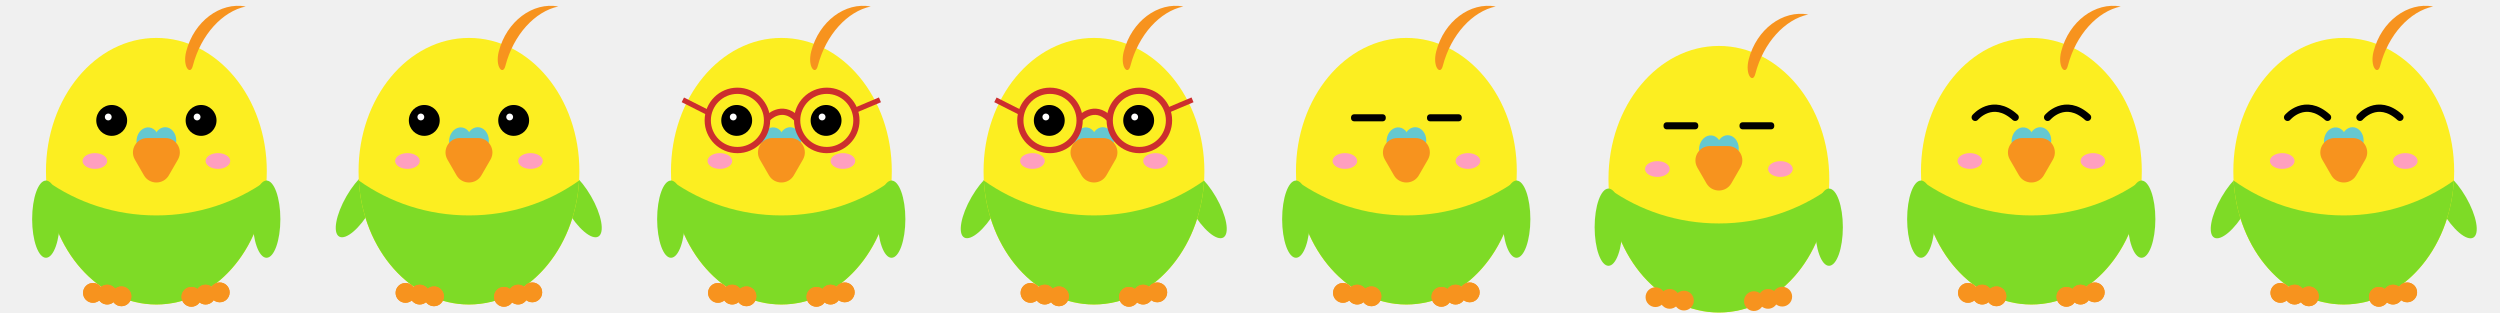
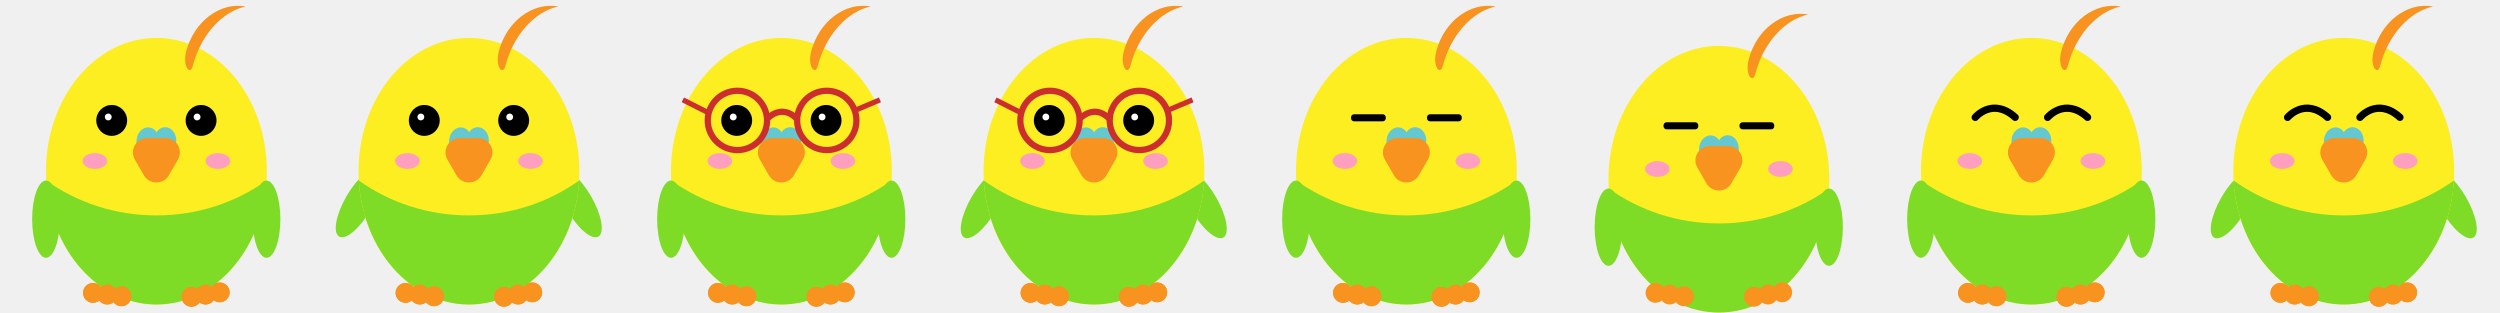
<svg xmlns="http://www.w3.org/2000/svg" id="Layer_1" data-name="Layer 1" viewBox="0 0 2400 300">
  <defs>
    <style>
      .cls-1 {
        stroke: #000;
        stroke-linecap: round;
        stroke-linejoin: round;
        stroke-width: 7px;
      }

      .cls-1, .cls-2, .cls-3 {
        fill: none;
      }

      .cls-4 {
        fill: #fcee21;
      }

      .cls-5 {
        fill: #65c8d0;
      }

      .cls-6 {
        fill: #fff;
      }

      .cls-7 {
        fill: #f7931e;
      }

      .cls-8 {
        fill: #7edb26;
      }

      .cls-9 {
        fill: #ff9fbf;
      }

      .cls-2 {
        stroke-width: 5px;
      }

      .cls-2, .cls-3 {
        stroke: #cc2e2e;
        stroke-miterlimit: 10;
      }

      .cls-3 {
        stroke-width: 6px;
      }
    </style>
  </defs>
  <g>
    <g>
      <ellipse class="cls-4" cx="150.13" cy="164.36" rx="106" ry="127.95" />
      <path class="cls-8" d="M150.13,206.81c-39.61,0-76.19-12.45-105.73-33.48,3.82,66.47,49.69,118.97,105.73,118.97s101.91-52.49,105.73-118.97c-29.54,21.03-66.12,33.48-105.73,33.48Z" />
      <ellipse class="cls-9" cx="91.07" cy="154.56" rx="11.84" ry="7.57" />
      <ellipse class="cls-9" cx="209.2" cy="154.56" rx="11.84" ry="7.57" />
      <ellipse class="cls-8" cx="44.14" cy="210.4" rx="13.29" ry="37.07" />
      <ellipse class="cls-8" cx="255.86" cy="210.4" rx="13.29" ry="37.07" />
      <circle class="cls-7" cx="89.23" cy="281.17" r="9.49" />
      <circle class="cls-7" cx="102.91" cy="282.82" r="9.49" />
      <circle class="cls-7" cx="116.59" cy="284.47" r="9.49" />
      <circle class="cls-7" cx="183.75" cy="284.96" r="9.49" />
      <circle class="cls-7" cx="197.35" cy="282.82" r="9.49" />
      <circle class="cls-7" cx="210.96" cy="280.68" r="9.49" />
      <g>
        <ellipse class="cls-5" cx="141.75" cy="134.92" rx="12.69" ry="10.66" transform="translate(-10.97 257.29) rotate(-82.29)" />
        <ellipse class="cls-5" cx="158.56" cy="134.85" rx="10.66" ry="12.75" />
      </g>
      <path class="cls-7" d="M138.18,168.3l-8.7-15.08c-5.31-9.2,1.33-20.7,11.95-20.7h17.41c10.63,0,17.27,11.5,11.95,20.7l-8.7,15.08c-5.31,9.2-18.59,9.2-23.91,0Z" />
      <path class="cls-7" d="M185.05,63.43c7.82-30.34,28.61-52.53,50.89-57.21-24.53-4.49-49.71,14.22-57.17,43.14-3.8,14.73,3.88,23.33,6.27,14.07Z" />
      <g>
        <circle cx="107.23" cy="115.6" r="14.82" />
        <circle class="cls-6" cx="103.92" cy="112.3" r="3.3" />
      </g>
      <g>
        <circle cx="193.04" cy="115.6" r="14.82" />
        <circle class="cls-6" cx="189.21" cy="112.3" r="3.3" />
      </g>
    </g>
    <g>
      <circle class="cls-7" cx="89.23" cy="281.17" r="9.49" />
      <circle class="cls-7" cx="102.91" cy="282.82" r="9.49" />
      <circle class="cls-7" cx="116.59" cy="284.47" r="9.49" />
      <circle class="cls-7" cx="183.75" cy="284.96" r="9.49" />
      <circle class="cls-7" cx="197.35" cy="282.82" r="9.49" />
      <circle class="cls-7" cx="210.96" cy="280.68" r="9.49" />
    </g>
  </g>
  <g>
    <g>
      <ellipse class="cls-8" cx="344.14" cy="195" rx="37.07" ry="13.29" transform="translate(3.19 395.53) rotate(-60)" />
      <ellipse class="cls-8" cx="555.86" cy="195" rx="13.29" ry="37.07" transform="translate(-23.03 304.06) rotate(-30)" />
    </g>
    <ellipse class="cls-4" cx="450.21" cy="164.36" rx="106" ry="127.95" />
    <path class="cls-8" d="M450.21,206.81c-39.61,0-76.19-12.45-105.73-33.48,3.82,66.47,49.69,118.97,105.73,118.97s101.91-52.49,105.73-118.97c-29.54,21.03-66.12,33.48-105.73,33.48Z" />
    <ellipse class="cls-9" cx="391.15" cy="154.56" rx="11.84" ry="7.57" />
    <ellipse class="cls-9" cx="509.28" cy="154.56" rx="11.84" ry="7.57" />
    <g>
      <ellipse class="cls-5" cx="441.83" cy="134.92" rx="12.69" ry="10.66" transform="translate(248.87 554.66) rotate(-82.29)" />
      <ellipse class="cls-5" cx="458.64" cy="134.85" rx="10.66" ry="12.75" />
    </g>
    <path class="cls-7" d="M438.26,168.3l-8.7-15.08c-5.31-9.2,1.33-20.7,11.95-20.7h17.41c10.63,0,17.27,11.5,11.95,20.7l-8.7,15.08c-5.31,9.2-18.59,9.2-23.91,0Z" />
    <path class="cls-7" d="M485.13,63.43c7.82-30.34,28.61-52.53,50.89-57.21-24.53-4.49-49.71,14.22-57.17,43.14-3.8,14.73,3.88,23.33,6.27,14.07Z" />
    <g>
      <circle cx="407.31" cy="115.6" r="14.82" />
      <circle class="cls-6" cx="404.01" cy="112.3" r="3.3" />
    </g>
    <g>
      <circle cx="493.12" cy="115.6" r="14.82" />
      <circle class="cls-6" cx="489.29" cy="112.3" r="3.3" />
    </g>
    <circle class="cls-7" cx="389.32" cy="281.17" r="9.49" />
    <circle class="cls-7" cx="402.99" cy="282.82" r="9.49" />
    <circle class="cls-7" cx="416.67" cy="284.47" r="9.49" />
    <circle class="cls-7" cx="483.83" cy="284.96" r="9.49" />
    <circle class="cls-7" cx="497.44" cy="282.82" r="9.49" />
    <circle class="cls-7" cx="511.04" cy="280.68" r="9.49" />
    <g>
      <circle class="cls-7" cx="389.23" cy="281.17" r="9.49" />
      <circle class="cls-7" cx="402.91" cy="282.82" r="9.49" />
      <circle class="cls-7" cx="416.59" cy="284.47" r="9.49" />
      <circle class="cls-7" cx="483.75" cy="284.96" r="9.49" />
      <circle class="cls-7" cx="497.35" cy="282.82" r="9.49" />
      <circle class="cls-7" cx="510.96" cy="280.68" r="9.49" />
    </g>
  </g>
  <g>
    <ellipse class="cls-4" cx="750.13" cy="164.36" rx="106" ry="127.95" />
    <path class="cls-8" d="M750.13,206.81c-39.61,0-76.19-12.45-105.73-33.48,3.82,66.47,49.69,118.97,105.73,118.97s101.91-52.49,105.73-118.97c-29.54,21.03-66.12,33.48-105.73,33.48Z" />
    <ellipse class="cls-9" cx="691.07" cy="154.56" rx="11.84" ry="7.57" />
    <ellipse class="cls-9" cx="809.2" cy="154.56" rx="11.84" ry="7.57" />
    <ellipse class="cls-8" cx="644.14" cy="210.4" rx="13.29" ry="37.07" />
    <ellipse class="cls-8" cx="855.86" cy="210.4" rx="13.29" ry="37.07" />
    <circle class="cls-7" cx="689.23" cy="281.17" r="9.49" />
    <circle class="cls-7" cx="702.91" cy="282.82" r="9.49" />
    <circle class="cls-7" cx="716.59" cy="284.47" r="9.49" />
    <circle class="cls-7" cx="783.75" cy="284.96" r="9.49" />
    <circle class="cls-7" cx="797.35" cy="282.82" r="9.49" />
    <circle class="cls-7" cx="810.96" cy="280.68" r="9.49" />
    <g>
      <ellipse class="cls-5" cx="741.75" cy="134.92" rx="12.69" ry="10.66" transform="translate(508.56 851.87) rotate(-82.29)" />
      <ellipse class="cls-5" cx="758.56" cy="134.85" rx="10.66" ry="12.75" />
    </g>
    <path class="cls-7" d="M738.18,168.3l-8.7-15.08c-5.31-9.2,1.33-20.7,11.95-20.7h17.41c10.63,0,17.27,11.5,11.95,20.7l-8.7,15.08c-5.31,9.2-18.59,9.2-23.91,0Z" />
    <path class="cls-7" d="M785.05,63.43c7.82-30.34,28.61-52.53,50.89-57.21-24.53-4.49-49.71,14.22-57.17,43.14-3.8,14.73,3.88,23.33,6.27,14.07Z" />
    <g>
      <circle cx="707.23" cy="115.6" r="14.82" />
      <circle class="cls-6" cx="703.92" cy="112.3" r="3.3" />
      <circle cx="793.04" cy="115.6" r="14.82" />
      <circle class="cls-6" cx="789.21" cy="112.3" r="3.3" />
    </g>
    <g>
      <circle class="cls-3" cx="793.71" cy="115.6" r="28.46" />
      <circle class="cls-3" cx="707.9" cy="115.6" r="28.46" />
      <path class="cls-3" d="M737,113.49s13.29-14.15,27.73.29" />
      <line class="cls-2" x1="821.29" y1="105.74" x2="844.75" y2="95.84" />
      <line class="cls-2" x1="678.97" y1="107.7" x2="655.52" y2="95.84" />
    </g>
    <g>
      <circle class="cls-7" cx="689.23" cy="281.17" r="9.49" />
      <circle class="cls-7" cx="702.91" cy="282.82" r="9.49" />
      <circle class="cls-7" cx="716.59" cy="284.47" r="9.49" />
      <circle class="cls-7" cx="783.75" cy="284.96" r="9.49" />
      <circle class="cls-7" cx="797.35" cy="282.82" r="9.49" />
      <circle class="cls-7" cx="810.96" cy="280.68" r="9.49" />
    </g>
  </g>
  <g>
    <g>
      <ellipse class="cls-8" cx="944.14" cy="195.9" rx="37.07" ry="13.29" transform="translate(302.42 915.59) rotate(-60)" />
      <ellipse class="cls-8" cx="1155.86" cy="195.9" rx="13.29" ry="37.07" transform="translate(56.91 604.18) rotate(-30)" />
    </g>
    <ellipse class="cls-4" cx="1050.21" cy="164.36" rx="106" ry="127.95" />
    <path class="cls-8" d="M1050.21,206.81c-39.61,0-76.19-12.45-105.73-33.48,3.82,66.47,49.69,118.97,105.73,118.97s101.91-52.49,105.73-118.97c-29.54,21.03-66.12,33.48-105.73,33.48Z" />
    <ellipse class="cls-9" cx="991.15" cy="154.56" rx="11.84" ry="7.57" />
    <ellipse class="cls-9" cx="1109.28" cy="154.56" rx="11.84" ry="7.57" />
    <circle class="cls-7" cx="989.32" cy="281.17" r="9.49" />
    <circle class="cls-7" cx="1002.99" cy="282.82" r="9.49" />
    <circle class="cls-7" cx="1016.67" cy="284.47" r="9.49" />
    <circle class="cls-7" cx="1083.83" cy="284.96" r="9.49" />
    <circle class="cls-7" cx="1097.44" cy="282.82" r="9.49" />
    <circle class="cls-7" cx="1111.04" cy="280.68" r="9.49" />
    <g>
-       <ellipse class="cls-5" cx="1041.83" cy="134.92" rx="12.69" ry="10.66" transform="translate(768.4 1149.24) rotate(-82.29)" />
+       <ellipse class="cls-5" cx="1041.83" cy="134.92" rx="12.69" ry="10.66" transform="translate(768.3964 1149.243) rotate(-82.2924)" />
      <ellipse class="cls-5" cx="1058.64" cy="134.85" rx="10.66" ry="12.75" />
    </g>
    <path class="cls-7" d="M1038.26,168.3l-8.7-15.08c-5.31-9.2,1.33-20.7,11.95-20.7h17.41c10.63,0,17.27,11.5,11.95,20.7l-8.7,15.08c-5.31,9.2-18.59,9.2-23.91,0Z" />
    <path class="cls-7" d="M1085.13,63.43c7.82-30.34,28.61-52.53,50.89-57.21-24.53-4.49-49.71,14.22-57.17,43.14-3.8,14.73,3.88,23.33,6.27,14.07Z" />
    <g>
      <circle cx="1007.31" cy="115.6" r="14.82" />
      <circle class="cls-6" cx="1004.01" cy="112.3" r="3.3" />
      <circle cx="1093.12" cy="115.6" r="14.82" />
      <circle class="cls-6" cx="1089.29" cy="112.3" r="3.3" />
    </g>
    <g>
      <circle class="cls-3" cx="1093.79" cy="115.6" r="28.46" />
      <circle class="cls-3" cx="1007.98" cy="115.6" r="28.46" />
      <path class="cls-3" d="M1037.09,113.49s13.29-14.15,27.73.29" />
      <line class="cls-2" x1="1121.37" y1="105.74" x2="1144.83" y2="95.84" />
      <line class="cls-2" x1="979.06" y1="107.7" x2="955.6" y2="95.84" />
    </g>
    <g>
      <circle class="cls-7" cx="989.23" cy="281.17" r="9.49" />
      <circle class="cls-7" cx="1002.91" cy="282.82" r="9.49" />
      <circle class="cls-7" cx="1016.59" cy="284.47" r="9.49" />
      <circle class="cls-7" cx="1083.75" cy="284.96" r="9.49" />
      <circle class="cls-7" cx="1097.35" cy="282.82" r="9.49" />
      <circle class="cls-7" cx="1110.96" cy="280.68" r="9.49" />
    </g>
  </g>
  <g>
    <ellipse class="cls-4" cx="1350.13" cy="164.36" rx="106" ry="127.95" />
    <path class="cls-8" d="M1350.13,206.81c-39.61,0-76.19-12.45-105.73-33.48,3.82,66.47,49.69,118.97,105.73,118.97s101.91-52.49,105.73-118.97c-29.54,21.03-66.12,33.48-105.73,33.48Z" />
    <ellipse class="cls-9" cx="1291.07" cy="154.56" rx="11.84" ry="7.57" />
    <ellipse class="cls-9" cx="1409.2" cy="154.56" rx="11.84" ry="7.57" />
    <ellipse class="cls-8" cx="1244.14" cy="210.4" rx="13.29" ry="37.07" />
    <ellipse class="cls-8" cx="1455.86" cy="210.4" rx="13.29" ry="37.07" />
    <g>
-       <ellipse class="cls-5" cx="1341.75" cy="134.92" rx="12.69" ry="10.66" transform="translate(1028.09 1446.45) rotate(-82.29)" />
+       <ellipse class="cls-5" cx="1341.75" cy="134.92" rx="12.69" ry="10.66" transform="translate(1028.089 1446.451) rotate(-82.2924)" />
      <ellipse class="cls-5" cx="1358.56" cy="134.85" rx="10.66" ry="12.75" />
    </g>
    <path class="cls-7" d="M1338.18,168.3l-8.7-15.08c-5.31-9.2,1.33-20.7,11.95-20.7h17.41c10.63,0,17.27,11.5,11.95,20.7l-8.7,15.08c-5.31,9.2-18.59,9.2-23.91,0Z" />
    <path class="cls-7" d="M1385.05,63.43c7.82-30.34,28.61-52.53,50.89-57.21-24.53-4.49-49.71,14.22-57.17,43.14-3.8,14.73,3.88,23.33,6.27,14.07Z" />
    <g>
      <rect x="1296.99" y="109.69" width="33.35" height="6.79" rx="2.93" ry="2.93" />
      <rect x="1369.93" y="109.69" width="33.35" height="6.79" rx="2.93" ry="2.93" />
    </g>
    <g>
      <circle class="cls-7" cx="1289.23" cy="281.17" r="9.49" />
      <circle class="cls-7" cx="1302.91" cy="282.82" r="9.49" />
      <circle class="cls-7" cx="1316.59" cy="284.47" r="9.49" />
      <circle class="cls-7" cx="1383.75" cy="284.96" r="9.49" />
      <circle class="cls-7" cx="1397.35" cy="282.82" r="9.49" />
      <circle class="cls-7" cx="1410.96" cy="280.68" r="9.49" />
    </g>
    <g>
      <circle class="cls-7" cx="1289.23" cy="281.17" r="9.49" />
      <circle class="cls-7" cx="1302.91" cy="282.82" r="9.49" />
      <circle class="cls-7" cx="1316.59" cy="284.47" r="9.49" />
      <circle class="cls-7" cx="1383.75" cy="284.96" r="9.49" />
      <circle class="cls-7" cx="1397.35" cy="282.82" r="9.49" />
      <circle class="cls-7" cx="1410.96" cy="280.68" r="9.49" />
    </g>
  </g>
  <g>
    <ellipse class="cls-4" cx="1650.13" cy="172.05" rx="106" ry="127.95" />
    <path class="cls-8" d="M1650.13,214.51c-39.61,0-76.19-12.45-105.73-33.48,3.82,66.47,49.69,118.97,105.73,118.97s101.91-52.49,105.73-118.97c-29.54,21.03-66.12,33.48-105.73,33.48Z" />
    <ellipse class="cls-9" cx="1591.07" cy="162.26" rx="11.84" ry="7.57" />
    <ellipse class="cls-9" cx="1709.2" cy="162.26" rx="11.84" ry="7.57" />
    <ellipse class="cls-8" cx="1544.14" cy="218.1" rx="13.29" ry="37.07" />
    <ellipse class="cls-8" cx="1755.86" cy="218.1" rx="13.29" ry="37.07" />
    <g>
-       <ellipse class="cls-5" cx="1641.75" cy="142.62" rx="12.69" ry="10.66" transform="translate(1280.23 1750.4) rotate(-82.29)" />
+       <ellipse class="cls-5" cx="1641.75" cy="142.62" rx="12.69" ry="10.66" transform="translate(1280.227 1750.404) rotate(-82.2924)" />
      <ellipse class="cls-5" cx="1658.56" cy="142.54" rx="10.66" ry="12.75" />
    </g>
    <path class="cls-7" d="M1638.18,176l-8.7-15.08c-5.31-9.2,1.33-20.7,11.95-20.7h17.41c10.63,0,17.27,11.5,11.95,20.7l-8.7,15.08c-5.31,9.2-18.59,9.2-23.91,0Z" />
    <path class="cls-7" d="M1685.05,71.12c7.82-30.34,28.61-52.53,50.89-57.21-24.53-4.49-49.71,14.22-57.17,43.14-3.8,14.73,3.88,23.33,6.27,14.07Z" />
    <g>
      <rect x="1596.99" y="117.38" width="33.35" height="6.79" rx="2.93" ry="2.93" />
      <rect x="1669.93" y="117.38" width="33.35" height="6.79" rx="2.93" ry="2.93" />
    </g>
    <g>
-       <circle class="cls-7" cx="1589.23" cy="285.27" r="9.49" />
-       <circle class="cls-7" cx="1602.91" cy="286.92" r="9.49" />
-       <circle class="cls-7" cx="1616.59" cy="288.57" r="9.49" />
-       <circle class="cls-7" cx="1683.75" cy="289.06" r="9.49" />
-       <circle class="cls-7" cx="1697.35" cy="286.92" r="9.49" />
-       <circle class="cls-7" cx="1710.96" cy="284.78" r="9.49" />
+       <circle class="cls-7" cx="1589.23" cy="281.17" r="9.49" />
+       <circle class="cls-7" cx="1602.91" cy="282.82" r="9.49" />
+       <circle class="cls-7" cx="1616.59" cy="284.47" r="9.49" />
+       <circle class="cls-7" cx="1683.75" cy="284.96" r="9.49" />
+       <circle class="cls-7" cx="1697.35" cy="282.82" r="9.49" />
+       <circle class="cls-7" cx="1710.96" cy="280.68" r="9.49" />
    </g>
  </g>
  <g>
    <g>
      <ellipse class="cls-4" cx="1950.13" cy="164.36" rx="106" ry="127.95" />
      <path class="cls-8" d="M1950.13,206.81c-39.61,0-76.19-12.45-105.73-33.48,3.82,66.47,49.69,118.97,105.73,118.97s101.91-52.49,105.73-118.97c-29.54,21.03-66.12,33.48-105.73,33.48Z" />
      <ellipse class="cls-9" cx="1891.07" cy="154.56" rx="11.84" ry="7.57" />
      <ellipse class="cls-9" cx="2009.2" cy="154.56" rx="11.84" ry="7.57" />
      <ellipse class="cls-8" cx="1844.14" cy="210.4" rx="13.29" ry="37.07" />
      <ellipse class="cls-8" cx="2055.86" cy="210.4" rx="13.29" ry="37.07" />
      <circle class="cls-7" cx="1889.23" cy="281.17" r="9.49" />
      <circle class="cls-7" cx="1902.91" cy="282.82" r="9.49" />
      <circle class="cls-7" cx="1916.59" cy="284.47" r="9.49" />
      <circle class="cls-7" cx="1983.75" cy="284.96" r="9.49" />
      <circle class="cls-7" cx="1997.35" cy="282.82" r="9.49" />
      <circle class="cls-7" cx="2010.96" cy="280.68" r="9.49" />
      <g>
-         <ellipse class="cls-5" cx="1941.75" cy="134.92" rx="12.69" ry="10.66" transform="translate(1547.62 2041.03) rotate(-82.29)" />
+         <ellipse class="cls-5" cx="1941.75" cy="134.92" rx="12.69" ry="10.66" transform="translate(1547.619 2041.03) rotate(-82.2924)" />
        <ellipse class="cls-5" cx="1958.56" cy="134.85" rx="10.66" ry="12.75" />
      </g>
      <path class="cls-7" d="M1938.18,168.3l-8.7-15.08c-5.31-9.2,1.33-20.7,11.95-20.7h17.41c10.63,0,17.27,11.5,11.95,20.7l-8.7,15.08c-5.31,9.2-18.59,9.2-23.91,0Z" />
      <path class="cls-7" d="M1985.05,63.43c7.82-30.34,28.61-52.53,50.89-57.21-24.53-4.49-49.71,14.22-57.17,43.14-3.8,14.73,3.88,23.33,6.27,14.07Z" />
      <g>
        <path class="cls-1" d="M1896.22,112.65s16.56-19.76,38.34-.03" />
        <path class="cls-1" d="M1965.71,112.65s16.56-19.76,38.34-.03" />
      </g>
    </g>
    <g>
      <circle class="cls-7" cx="1889.23" cy="281.17" r="9.49" />
      <circle class="cls-7" cx="1902.91" cy="282.82" r="9.49" />
      <circle class="cls-7" cx="1916.59" cy="284.47" r="9.49" />
      <circle class="cls-7" cx="1983.75" cy="284.96" r="9.49" />
      <circle class="cls-7" cx="1997.35" cy="282.82" r="9.49" />
      <circle class="cls-7" cx="2010.96" cy="280.68" r="9.49" />
    </g>
  </g>
  <g>
    <g>
      <g>
-         <ellipse class="cls-8" cx="2144.14" cy="195.99" rx="37.07" ry="13.29" transform="translate(902.33 1954.87) rotate(-60)" />
-         <ellipse class="cls-8" cx="2355.86" cy="195.99" rx="13.29" ry="37.07" transform="translate(217.63 1204.19) rotate(-30)" />
+         <ellipse class="cls-8" cx="2144.14" cy="195.99" rx="37.07" ry="13.29" transform="translate(902.3309 1954.873) rotate(-60)" />
+         <ellipse class="cls-8" cx="2355.86" cy="195.99" rx="13.29" ry="37.07" transform="translate(217.6285 1204.191) rotate(-30)" />
      </g>
      <ellipse class="cls-4" cx="2250" cy="164.36" rx="106" ry="127.95" />
      <path class="cls-8" d="M2250,206.81c-39.61,0-76.19-12.45-105.73-33.48,3.82,66.47,49.69,118.97,105.73,118.97s101.91-52.49,105.73-118.97c-29.54,21.03-66.12,33.48-105.73,33.48Z" />
      <ellipse class="cls-9" cx="2190.94" cy="154.56" rx="11.84" ry="7.57" />
      <ellipse class="cls-9" cx="2309.06" cy="154.56" rx="11.84" ry="7.57" />
      <circle class="cls-7" cx="2189.1" cy="281.17" r="9.49" />
      <circle class="cls-7" cx="2202.78" cy="282.82" r="9.49" />
      <circle class="cls-7" cx="2216.45" cy="284.47" r="9.49" />
      <circle class="cls-7" cx="2283.61" cy="284.96" r="9.49" />
      <circle class="cls-7" cx="2297.22" cy="282.82" r="9.49" />
      <circle class="cls-7" cx="2310.83" cy="280.68" r="9.49" />
      <g>
-         <ellipse class="cls-5" cx="2241.61" cy="134.92" rx="12.69" ry="10.66" transform="translate(1807.27 2338.19) rotate(-82.29)" />
+         <ellipse class="cls-5" cx="2241.61" cy="134.92" rx="12.69" ry="10.66" transform="translate(1807.269 2338.189) rotate(-82.2924)" />
        <ellipse class="cls-5" cx="2258.43" cy="134.85" rx="10.66" ry="12.75" />
      </g>
      <path class="cls-7" d="M2238.05,168.3l-8.7-15.08c-5.31-9.2,1.33-20.7,11.95-20.7h17.41c10.63,0,17.27,11.5,11.95,20.7l-8.7,15.08c-5.31,9.2-18.59,9.2-23.91,0Z" />
      <path class="cls-7" d="M2284.92,63.43c7.82-30.34,28.61-52.53,50.89-57.21-24.53-4.49-49.71,14.22-57.17,43.14-3.8,14.73,3.88,23.33,6.27,14.07Z" />
      <g>
        <path class="cls-1" d="M2196.09,112.65s16.56-19.76,38.34-.03" />
        <path class="cls-1" d="M2265.57,112.65s16.56-19.76,38.34-.03" />
      </g>
    </g>
    <g>
      <circle class="cls-7" cx="2189.23" cy="281.17" r="9.49" />
      <circle class="cls-7" cx="2202.91" cy="282.82" r="9.49" />
      <circle class="cls-7" cx="2216.59" cy="284.47" r="9.49" />
      <circle class="cls-7" cx="2283.75" cy="284.96" r="9.49" />
      <circle class="cls-7" cx="2297.35" cy="282.82" r="9.49" />
      <circle class="cls-7" cx="2310.96" cy="280.68" r="9.49" />
    </g>
  </g>
</svg>
